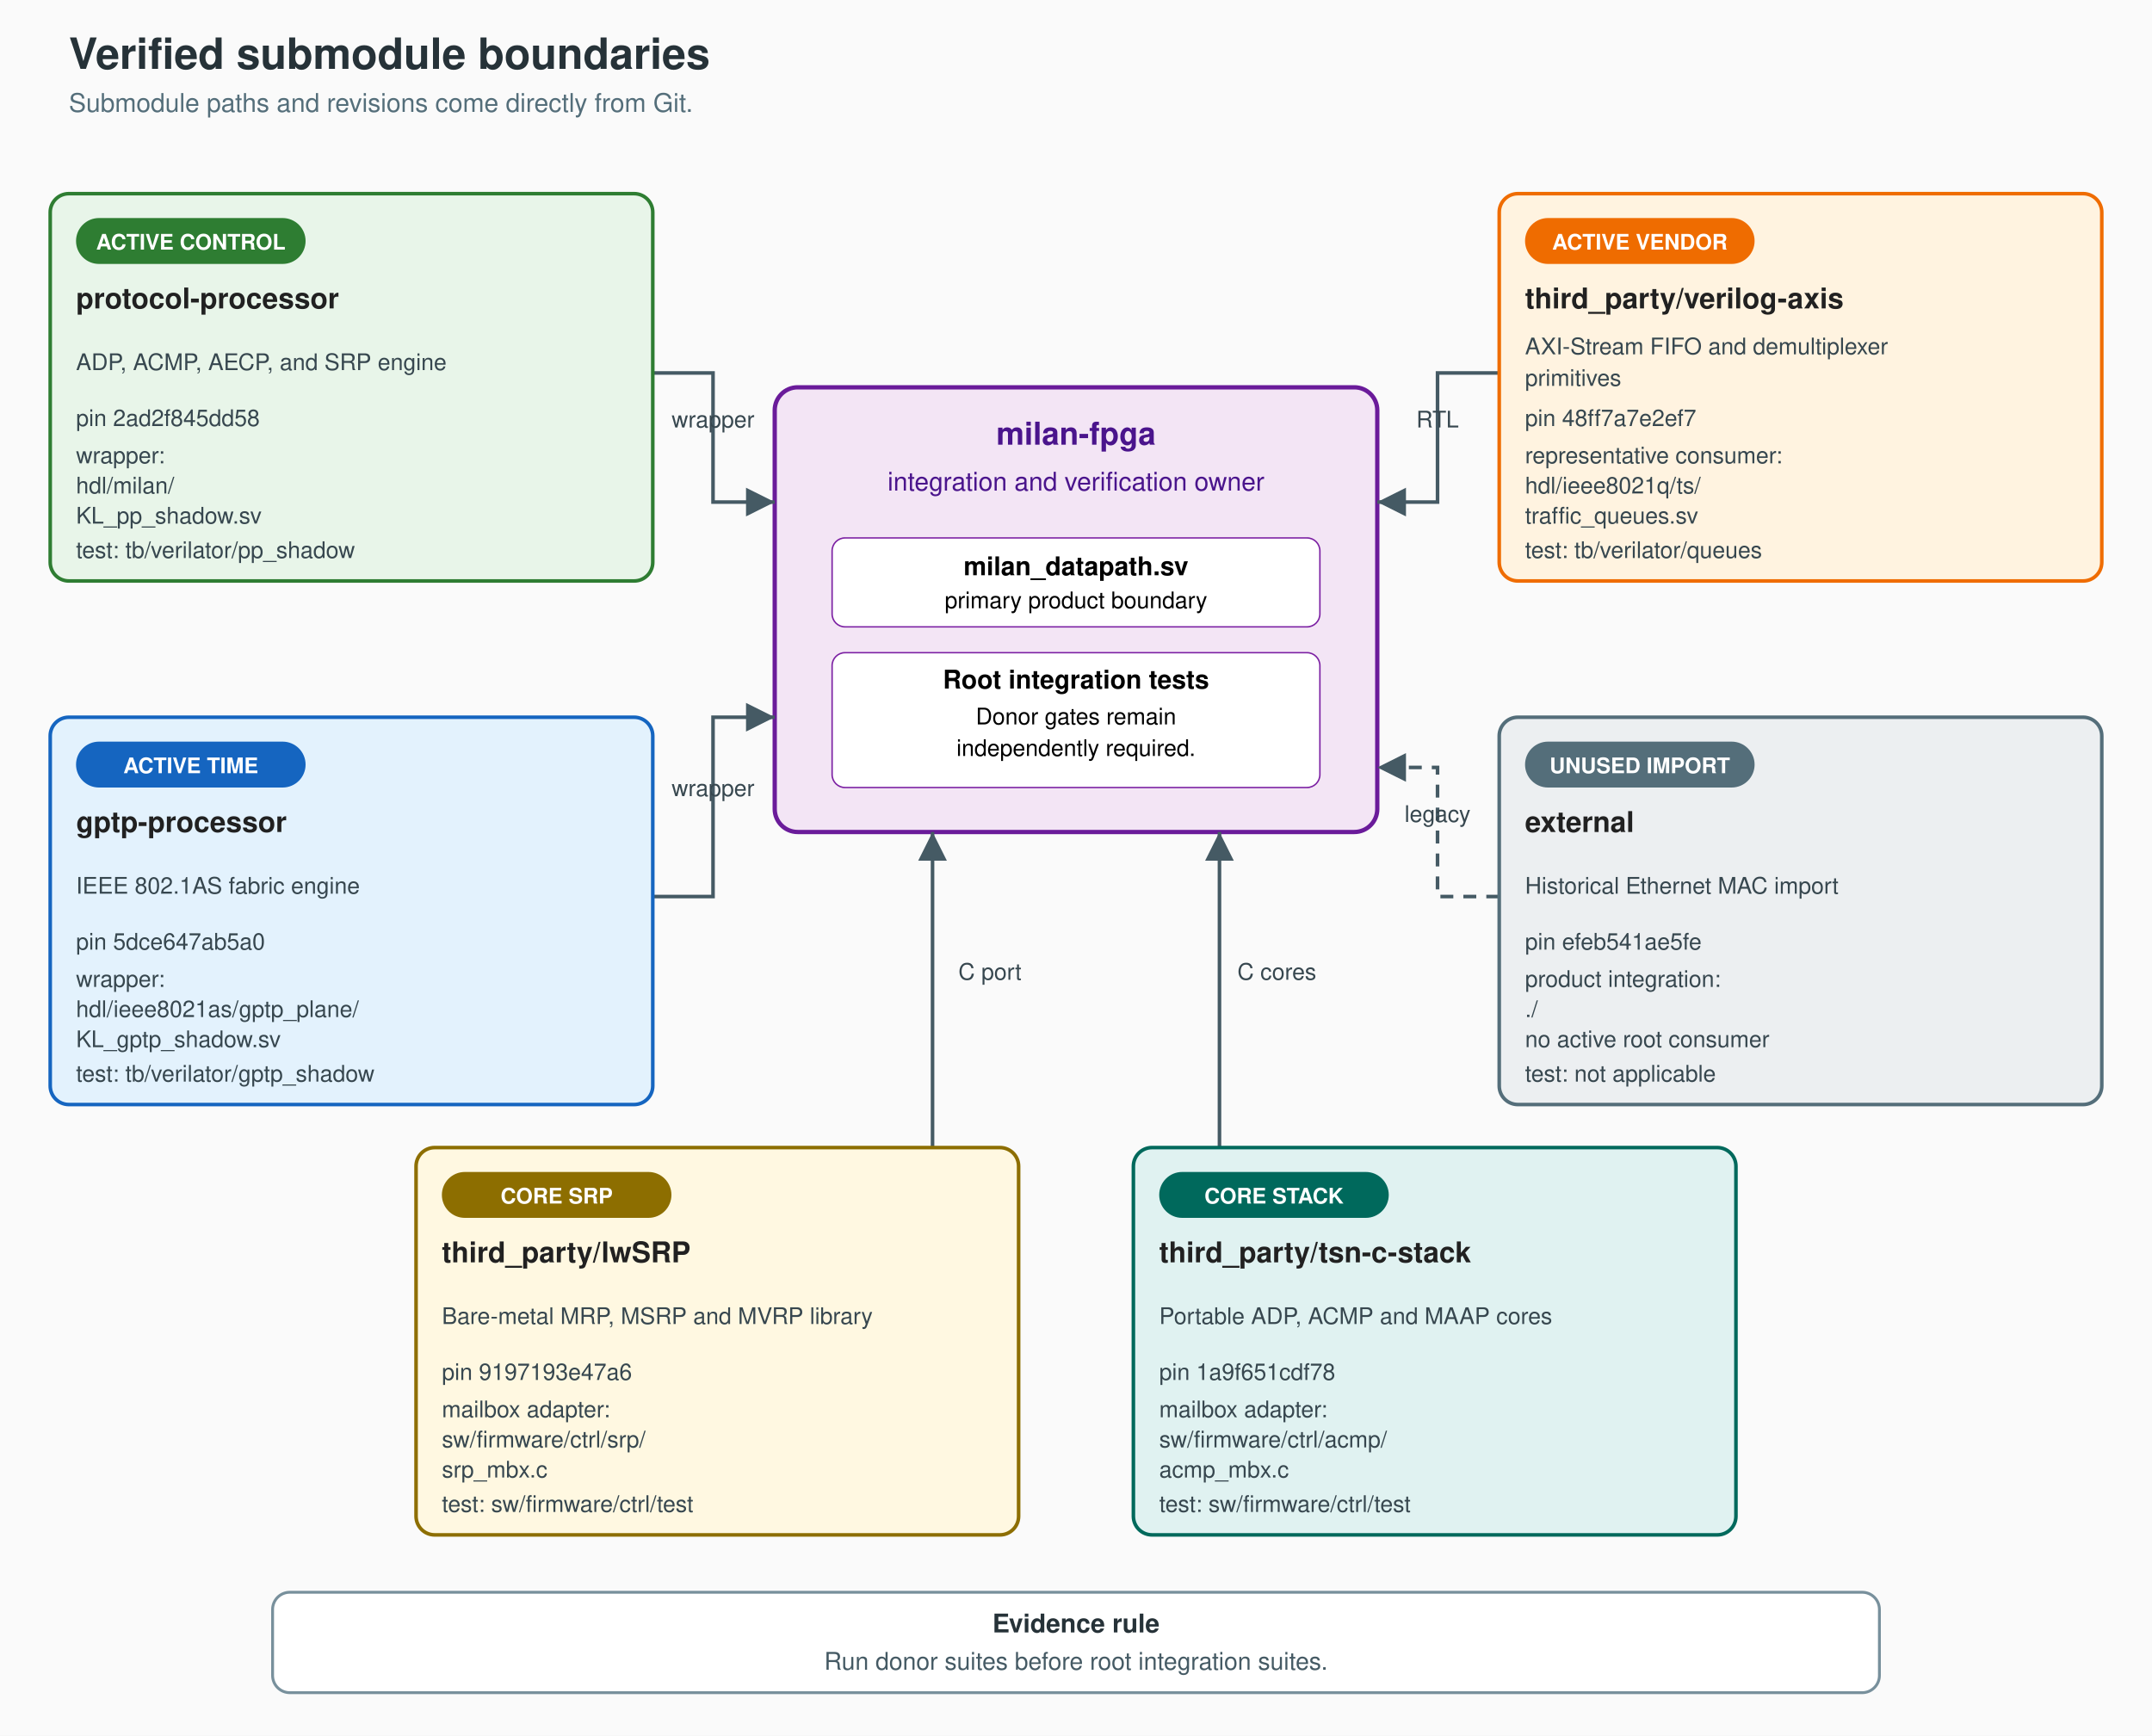
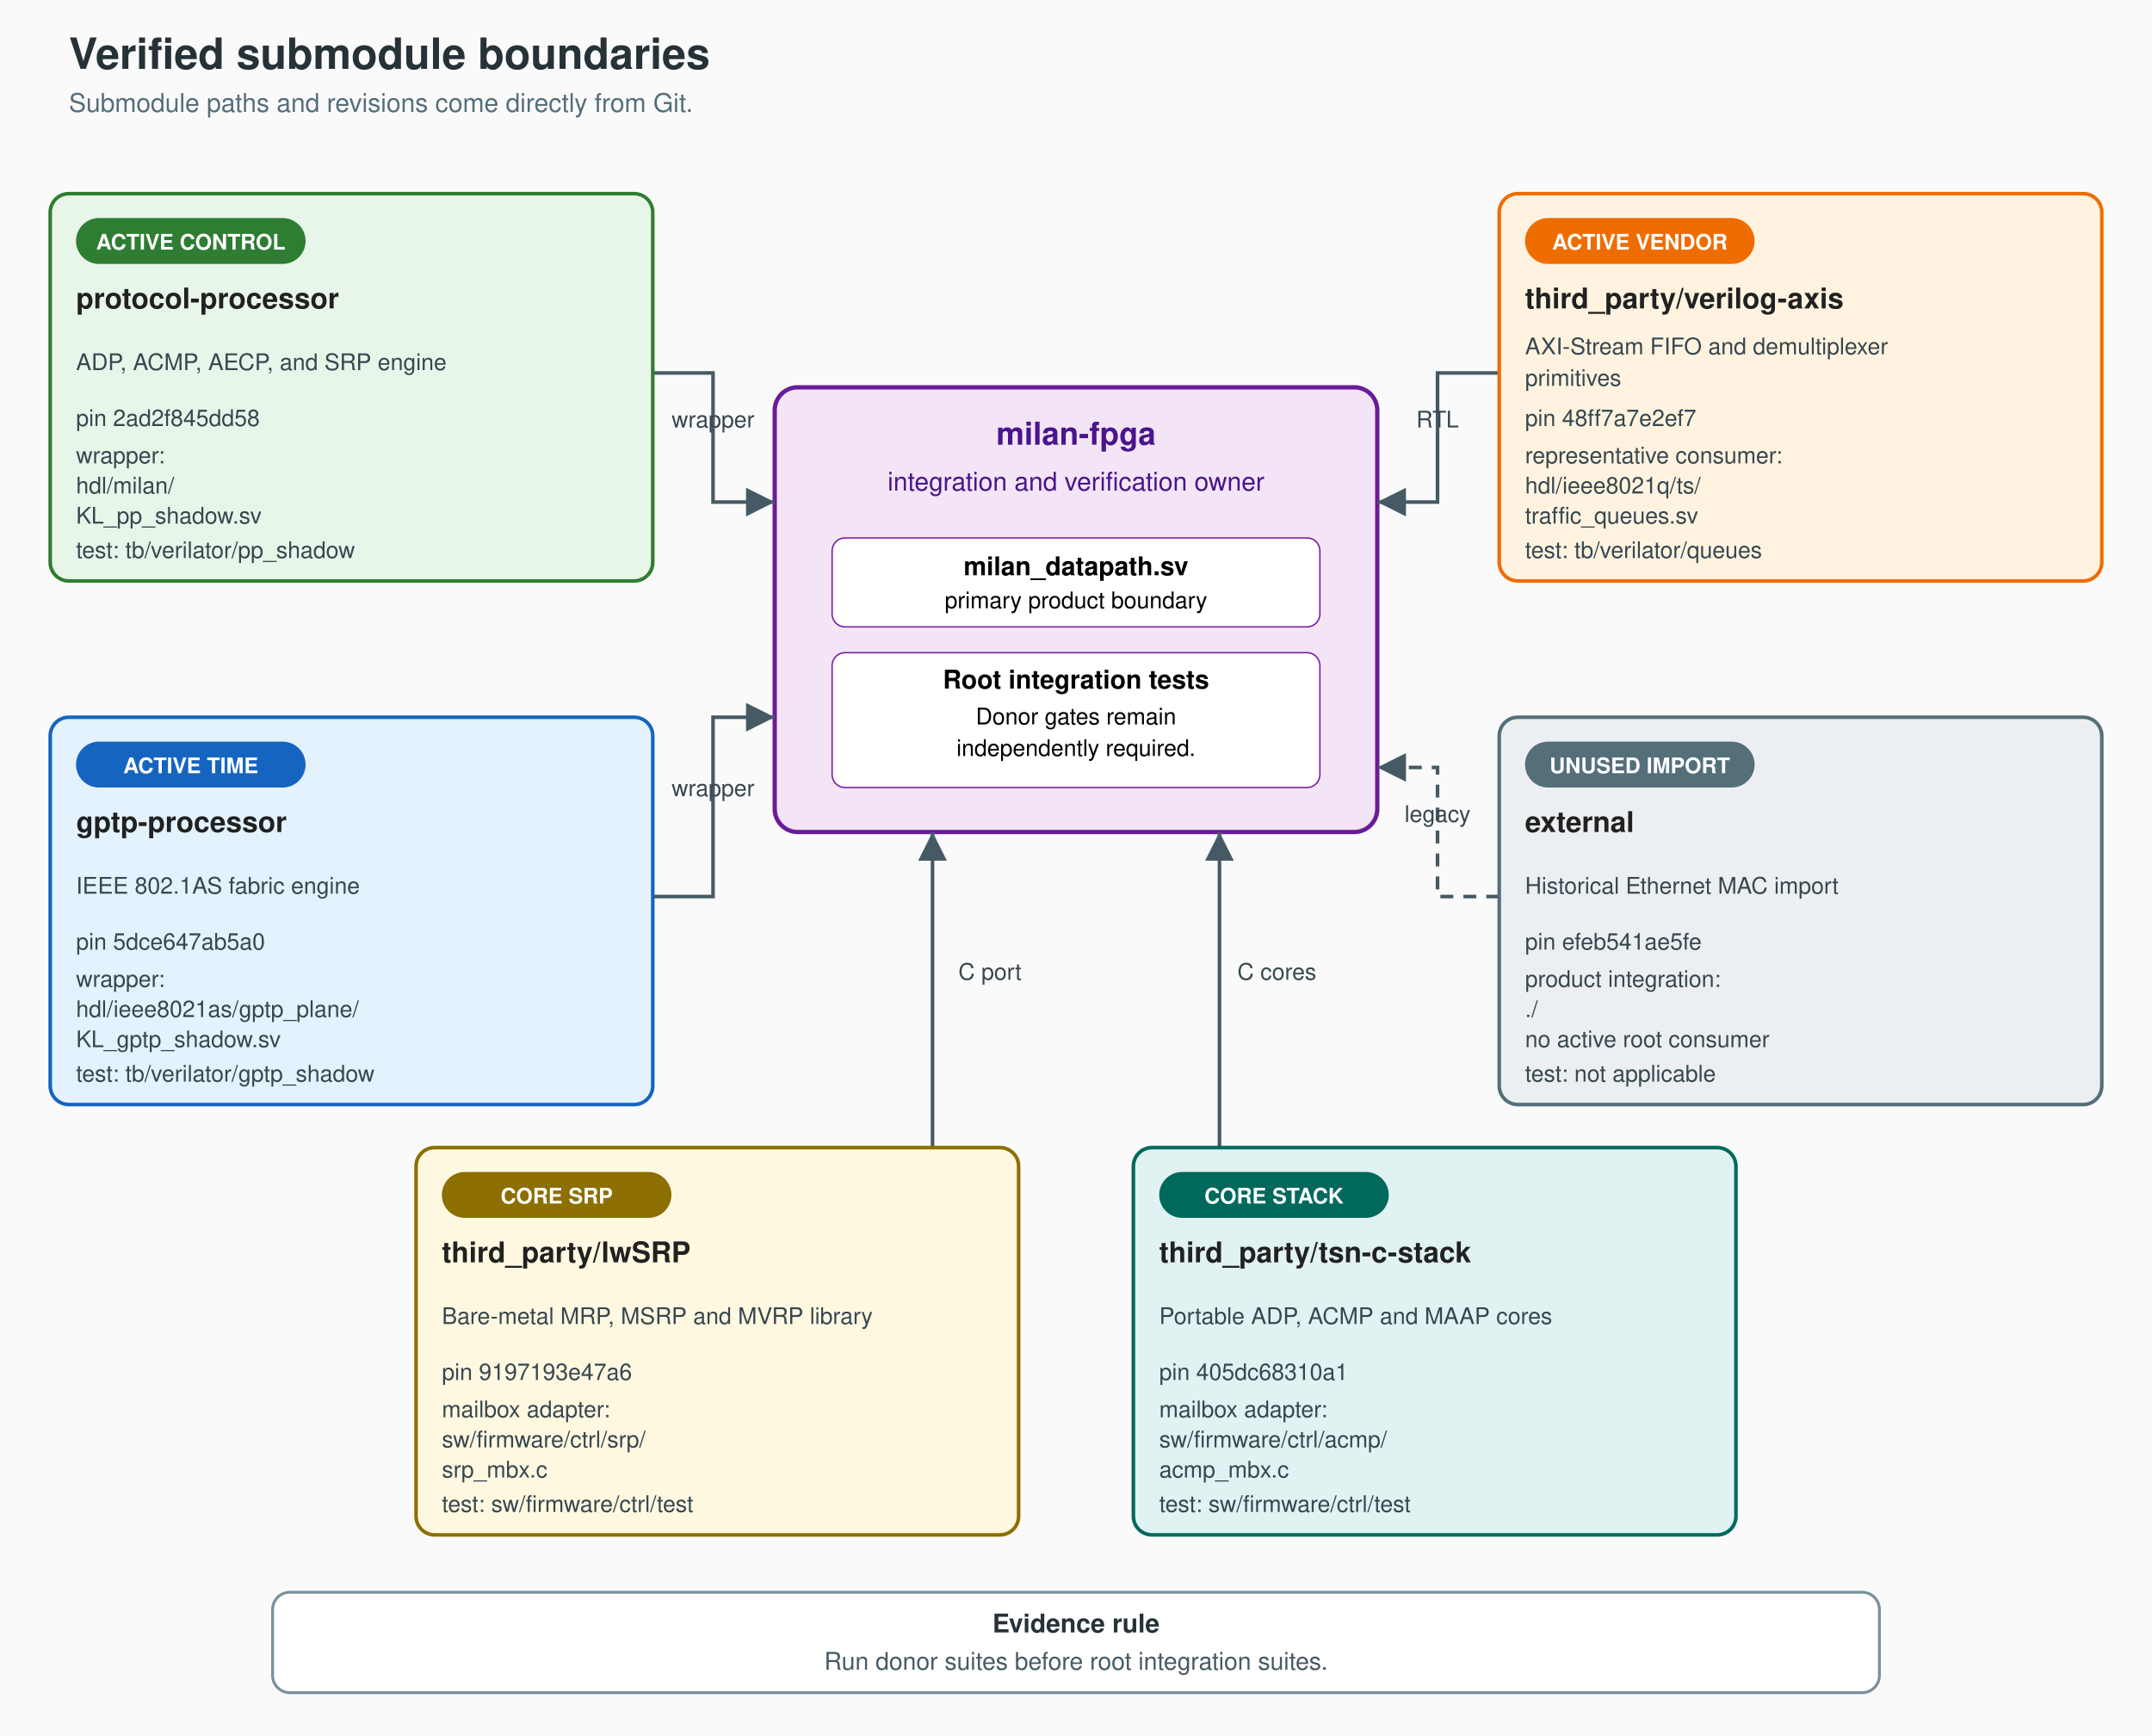
<svg xmlns="http://www.w3.org/2000/svg" width="1500" height="1210" viewBox="0 0 1500 1210" font-family="Helvetica,Arial,sans-serif">
  <rect width="1500" height="1210" fill="#FAFAFA" />
  <defs>
    <marker id="arrow" markerWidth="12" markerHeight="12" refX="8" refY="4" orient="auto">
      <path d="M0,0 L8,4 L0,8 Z" fill="#455A64" />
    </marker>
  </defs>
  <text x="48" y="48" font-size="30" font-weight="bold" fill="#263238">Verified submodule boundaries</text>
  <text x="48" y="78" font-size="18" fill="#546E7A">Submodule paths and revisions come directly from Git.</text>
  <rect x="540" y="270" width="420" height="310" rx="16" fill="#F3E5F5" stroke="#6A1B9A" stroke-width="3" />
  <text x="750" y="310" text-anchor="middle" font-size="22" font-weight="bold" fill="#4A148C">milan-fpga</text>
  <text x="750" y="342" text-anchor="middle" font-size="18" fill="#4A148C">integration and verification owner</text>
  <rect x="580" y="375" width="340" height="62" rx="9" fill="#FFFFFF" stroke="#7B1FA2" />
  <text x="750" y="401" text-anchor="middle" font-size="18" font-weight="bold">milan_datapath.sv</text>
  <text x="750" y="424" text-anchor="middle" font-size="16">primary product boundary</text>
  <rect x="580" y="455" width="340" height="94" rx="9" fill="#FFFFFF" stroke="#7B1FA2" />
  <text x="750" y="480" text-anchor="middle" font-size="18" font-weight="bold">Root integration tests</text>
  <text x="750" y="505" text-anchor="middle" font-size="16">Donor gates remain</text>
  <text x="750" y="527" text-anchor="middle" font-size="16">independently required.</text>
  <path d="M455,260 L497,260 L497,350 L540,350" fill="none" stroke="#455A64" stroke-width="2.5" marker-end="url(#arrow)" />
  <text x="497" y="298" text-anchor="middle" font-size="16" fill="#37474F">wrapper</text>
  <path d="M455,625 L497,625 L497,500 L540,500" fill="none" stroke="#455A64" stroke-width="2.5" marker-end="url(#arrow)" />
  <text x="497" y="555" text-anchor="middle" font-size="16" fill="#37474F">wrapper</text>
  <path d="M1045,260 L1002,260 L1002,350 L960,350" fill="none" stroke="#455A64" stroke-width="2.5" marker-end="url(#arrow)" />
  <text x="1002" y="298" text-anchor="middle" font-size="16" fill="#37474F">RTL</text>
  <path d="M1045,625 L1002,625 L1002,535 L960,535" fill="none" stroke="#455A64" stroke-width="2.5" marker-end="url(#arrow)" stroke-dasharray="9,7" />
  <text x="1002" y="573" text-anchor="middle" font-size="16" fill="#37474F">legacy</text>
  <path d="M650,800 L650,800 L650,580 L650,580" fill="none" stroke="#455A64" stroke-width="2.5" marker-end="url(#arrow)" />
  <text x="690" y="683" text-anchor="middle" font-size="16" fill="#37474F">C port</text>
  <path d="M850,800 L850,800 L850,580 L850,580" fill="none" stroke="#455A64" stroke-width="2.5" marker-end="url(#arrow)" />
  <text x="890" y="683" text-anchor="middle" font-size="16" fill="#37474F">C cores</text>
  <rect x="35" y="135" width="420" height="270" rx="13" fill="#E8F5E9" stroke="#2E7D32" stroke-width="2.5" />
  <rect x="53" y="152" width="160" height="32" rx="16" fill="#2E7D32" />
  <text x="133" y="174" text-anchor="middle" font-size="15" font-weight="bold" fill="#FFFFFF">ACTIVE CONTROL</text>
  <text x="53" y="215" font-size="20" font-weight="bold" fill="#212121">protocol-processor</text>
  <text x="53" y="258" font-size="16" fill="#37474F">ADP, ACMP, AECP, and SRP engine</text>
  <text x="53" y="297" font-size="16" fill="#37474F">pin 2ad2f845dd58</text>
  <text x="53" y="323" font-size="16" fill="#37474F">wrapper:</text>
  <text x="53" y="344" font-size="16" fill="#37474F">hdl/milan/</text>
  <text x="53" y="365" font-size="16" fill="#37474F">KL_pp_shadow.sv</text>
  <text x="53" y="389" font-size="16" fill="#37474F">test: tb/verilator/pp_shadow</text>
  <rect x="35" y="500" width="420" height="270" rx="13" fill="#E3F2FD" stroke="#1565C0" stroke-width="2.5" />
  <rect x="53" y="517" width="160" height="32" rx="16" fill="#1565C0" />
  <text x="133" y="539" text-anchor="middle" font-size="15" font-weight="bold" fill="#FFFFFF">ACTIVE TIME</text>
  <text x="53" y="580" font-size="20" font-weight="bold" fill="#212121">gptp-processor</text>
  <text x="53" y="623" font-size="16" fill="#37474F">IEEE 802.1AS fabric engine</text>
  <text x="53" y="662" font-size="16" fill="#37474F">pin 5dce647ab5a0</text>
  <text x="53" y="688" font-size="16" fill="#37474F">wrapper:</text>
  <text x="53" y="709" font-size="16" fill="#37474F">hdl/ieee8021as/gptp_plane/</text>
  <text x="53" y="730" font-size="16" fill="#37474F">KL_gptp_shadow.sv</text>
  <text x="53" y="754" font-size="16" fill="#37474F">test: tb/verilator/gptp_shadow</text>
  <rect x="1045" y="135" width="420" height="270" rx="13" fill="#FFF3E0" stroke="#EF6C00" stroke-width="2.5" />
  <rect x="1063" y="152" width="160" height="32" rx="16" fill="#EF6C00" />
  <text x="1143" y="174" text-anchor="middle" font-size="15" font-weight="bold" fill="#FFFFFF">ACTIVE VENDOR</text>
  <text x="1063" y="215" font-size="20" font-weight="bold" fill="#212121">third_party/verilog-axis</text>
  <text x="1063" y="247" font-size="16" fill="#37474F">AXI-Stream FIFO and demultiplexer</text>
  <text x="1063" y="269" font-size="16" fill="#37474F">primitives</text>
  <text x="1063" y="297" font-size="16" fill="#37474F">pin 48ff7a7e2ef7</text>
  <text x="1063" y="323" font-size="16" fill="#37474F">representative consumer:</text>
  <text x="1063" y="344" font-size="16" fill="#37474F">hdl/ieee8021q/ts/</text>
  <text x="1063" y="365" font-size="16" fill="#37474F">traffic_queues.sv</text>
  <text x="1063" y="389" font-size="16" fill="#37474F">test: tb/verilator/queues</text>
  <rect x="1045" y="500" width="420" height="270" rx="13" fill="#ECEFF1" stroke="#546E7A" stroke-width="2.5" />
  <rect x="1063" y="517" width="160" height="32" rx="16" fill="#546E7A" />
  <text x="1143" y="539" text-anchor="middle" font-size="15" font-weight="bold" fill="#FFFFFF">UNUSED IMPORT</text>
  <text x="1063" y="580" font-size="20" font-weight="bold" fill="#212121">external</text>
  <text x="1063" y="623" font-size="16" fill="#37474F">Historical Ethernet MAC import</text>
  <text x="1063" y="662" font-size="16" fill="#37474F">pin efeb541ae5fe</text>
  <text x="1063" y="688" font-size="16" fill="#37474F">product integration:</text>
  <text x="1063" y="709" font-size="16" fill="#37474F">./</text>
  <text x="1063" y="730" font-size="16" fill="#37474F">no active root consumer</text>
  <text x="1063" y="754" font-size="16" fill="#37474F">test: not applicable</text>
  <rect x="290" y="800" width="420" height="270" rx="13" fill="#FFF8E1" stroke="#8D6E00" stroke-width="2.5" />
  <rect x="308" y="817" width="160" height="32" rx="16" fill="#8D6E00" />
  <text x="388" y="839" text-anchor="middle" font-size="15" font-weight="bold" fill="#FFFFFF">CORE SRP</text>
  <text x="308" y="880" font-size="20" font-weight="bold" fill="#212121">third_party/lwSRP</text>
  <text x="308" y="923" font-size="16" fill="#37474F">Bare-metal MRP, MSRP and MVRP library</text>
  <text x="308" y="962" font-size="16" fill="#37474F">pin 9197193e47a6</text>
  <text x="308" y="988" font-size="16" fill="#37474F">mailbox adapter:</text>
  <text x="308" y="1009" font-size="16" fill="#37474F">sw/firmware/ctrl/srp/</text>
  <text x="308" y="1030" font-size="16" fill="#37474F">srp_mbx.c</text>
  <text x="308" y="1054" font-size="16" fill="#37474F">test: sw/firmware/ctrl/test</text>
  <rect x="790" y="800" width="420" height="270" rx="13" fill="#E0F2F1" stroke="#00695C" stroke-width="2.5" />
  <rect x="808" y="817" width="160" height="32" rx="16" fill="#00695C" />
  <text x="888" y="839" text-anchor="middle" font-size="15" font-weight="bold" fill="#FFFFFF">CORE STACK</text>
  <text x="808" y="880" font-size="20" font-weight="bold" fill="#212121">third_party/tsn-c-stack</text>
  <text x="808" y="923" font-size="16" fill="#37474F">Portable ADP, ACMP and MAAP cores</text>
-   <text x="808" y="962" font-size="16" fill="#37474F">pin 1a9f651cdf78</text>
+   <text x="808" y="962" font-size="16" fill="#37474F">pin 405dc68310a1</text>
  <text x="808" y="988" font-size="16" fill="#37474F">mailbox adapter:</text>
  <text x="808" y="1009" font-size="16" fill="#37474F">sw/firmware/ctrl/acmp/</text>
  <text x="808" y="1030" font-size="16" fill="#37474F">acmp_mbx.c</text>
  <text x="808" y="1054" font-size="16" fill="#37474F">test: sw/firmware/ctrl/test</text>
  <rect x="190" y="1110" width="1120" height="70" rx="12" fill="#FFFFFF" stroke="#78909C" stroke-width="2" />
  <text x="750" y="1138" text-anchor="middle" font-size="18" font-weight="bold" fill="#263238">Evidence rule</text>
  <text x="750" y="1164" text-anchor="middle" font-size="17" fill="#455A64">Run donor suites before root integration suites.</text>
</svg>
